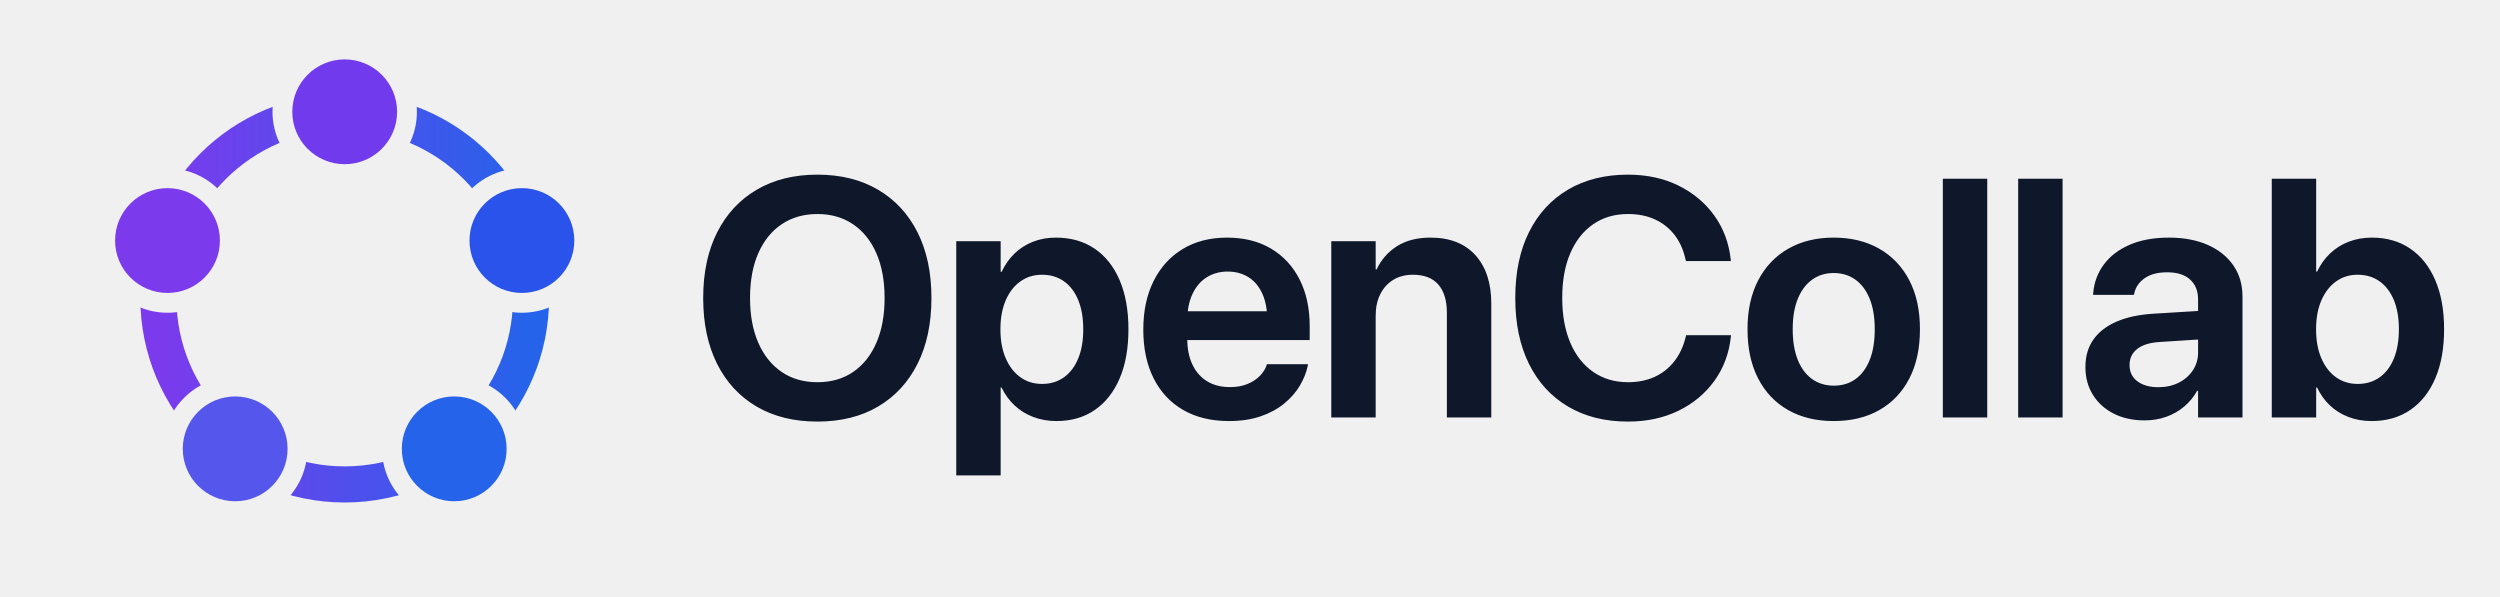
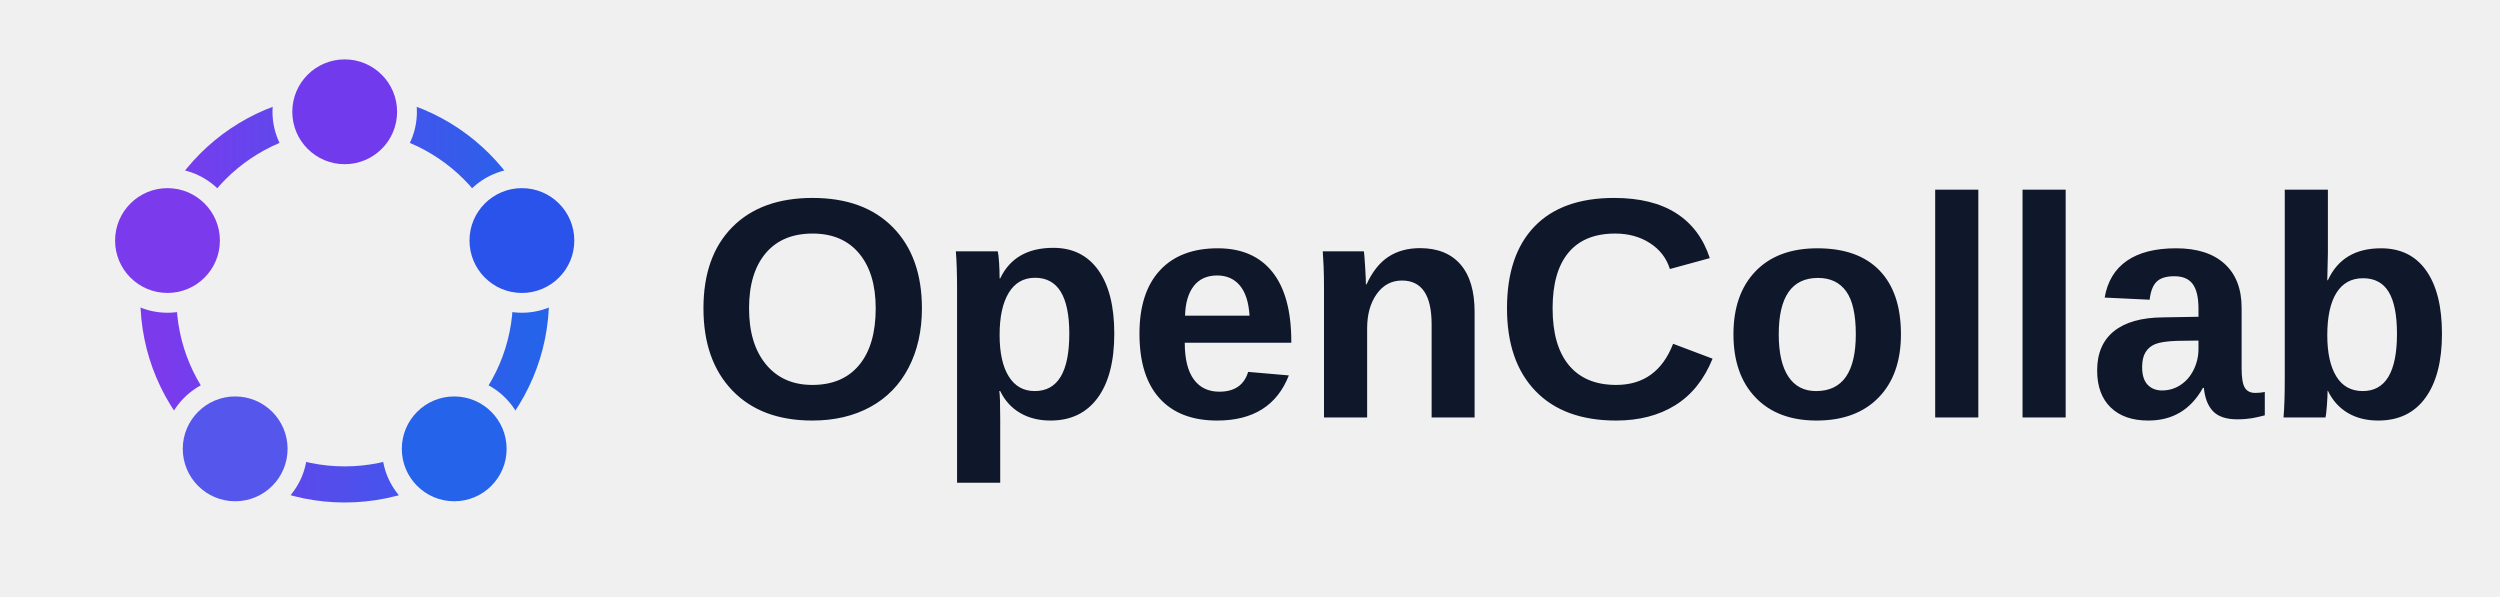
- <svg xmlns="http://www.w3.org/2000/svg" viewBox="0 0 2146.82 512">
+ <svg xmlns="http://www.w3.org/2000/svg" viewBox="0 0 2146.82 512" role="img" aria-labelledby="title desc">
  <defs>
    <linearGradient id="g" x1="0" y1="0" x2="1" y2="0">
      <stop offset="0" stop-color="#7C3AED" />
      <stop offset="1" stop-color="#2563EB" />
    </linearGradient>
    <mask id="cut" maskUnits="userSpaceOnUse" x="0" y="0" width="512" height="512">
      <rect x="0" y="0" width="512" height="512" fill="#fff" />
      <circle cx="256" cy="96" r="62" fill="#000" />
      <circle cx="408.17" cy="206.56" r="62" fill="#000" />
      <circle cx="350.05" cy="385.44" r="62" fill="#000" />
      <circle cx="161.95" cy="385.44" r="62" fill="#000" />
      <circle cx="103.83" cy="206.56" r="62" fill="#000" />
    </mask>
  </defs>
-   <g transform="translate(40 0) scale(1)">
+   <g transform="translate(40 0)">
    <circle cx="256" cy="256" r="160" fill="none" stroke="url(#g)" stroke-width="31" mask="url(#cut)" />
    <circle cx="256" cy="96" r="45" fill="#713AED" />
    <circle cx="408.17" cy="206.56" r="45" fill="#2A53EB" />
    <circle cx="350.05" cy="385.44" r="45" fill="#2563EB" />
    <circle cx="161.95" cy="385.44" r="45" fill="#5556EC" />
    <circle cx="103.83" cy="206.56" r="45" fill="#7C3AED" />
  </g>
-   <path transform="translate(593 358.5)" d="M108.879 3.523Q78.733 3.523 56.727 -9.376Q34.721 -22.276 22.787 -46.058Q10.854 -69.839 10.854 -102.429V-102.713Q10.854 -135.303 22.858 -159.014Q34.863 -182.724 56.869 -195.624Q78.875 -208.523 108.879 -208.523Q138.997 -208.523 160.988 -195.595Q182.98 -182.667 194.914 -158.985Q206.847 -135.303 206.847 -102.713V-102.429Q206.847 -69.839 194.914 -46.086Q182.98 -22.333 161.06 -9.405Q139.139 3.523 108.879 3.523ZM108.879 -30.289Q126.807 -30.289 139.721 -39.168Q152.634 -48.047 159.624 -64.242Q166.614 -80.437 166.614 -102.429V-102.713Q166.614 -124.847 159.553 -141.014Q152.492 -157.18 139.508 -165.946Q126.523 -174.711 108.879 -174.711Q91.348 -174.711 78.321 -165.974Q65.294 -157.237 58.191 -141.113Q51.087 -124.989 51.087 -102.713V-102.429Q51.087 -80.295 58.191 -64.1Q65.294 -47.905 78.25 -39.097Q91.206 -30.289 108.879 -30.289Z M228.16 49.723V-151.385H266.291V-125.074H267.143Q271.434 -134.252 278.21 -140.801Q284.987 -147.35 293.994 -150.902Q303.001 -154.453 313.741 -154.453Q332.976 -154.453 346.941 -145.006Q360.906 -135.559 368.464 -117.9Q376.022 -100.241 376.022 -75.749V-75.607Q376.022 -51.172 368.478 -33.556Q360.935 -15.94 347.112 -6.436Q333.289 3.069 314.281 3.069Q303.512 3.069 294.335 -0.412Q285.157 -3.893 278.267 -10.328Q271.377 -16.764 267.087 -25.685H266.291V49.723ZM301.807 -28.811Q312.717 -28.811 320.673 -34.522Q328.628 -40.233 332.919 -50.732Q337.209 -61.23 337.209 -75.607V-75.749Q337.209 -90.353 332.89 -100.852Q328.572 -111.35 320.616 -116.962Q312.66 -122.573 301.807 -122.573Q291.294 -122.573 283.225 -116.834Q275.156 -111.095 270.624 -100.596Q266.092 -90.098 266.092 -75.692V-75.55Q266.092 -61.287 270.667 -50.789Q275.241 -40.29 283.239 -34.551Q291.237 -28.811 301.807 -28.811Z M462.344 3.069Q439.471 3.069 422.977 -6.478Q406.484 -16.025 397.633 -33.655Q388.782 -51.286 388.782 -75.351V-75.494Q388.782 -99.446 397.647 -117.19Q406.512 -134.934 422.651 -144.694Q438.789 -154.453 460.668 -154.453Q482.546 -154.453 498.471 -145.006Q514.397 -135.559 523.034 -118.454Q531.672 -101.349 531.672 -78.505V-66.458H407.564V-91.235H513.544L495.303 -68.106V-82.796Q495.303 -96.917 490.97 -106.378Q486.637 -115.84 478.965 -120.571Q471.294 -125.301 461.207 -125.301Q451.121 -125.301 443.279 -120.4Q435.437 -115.499 430.976 -105.995Q426.516 -96.491 426.516 -82.796V-67.992Q426.516 -54.809 430.962 -45.433Q435.409 -36.056 443.62 -31.07Q451.831 -26.084 463.139 -26.084Q471.834 -26.084 478.312 -28.783Q484.79 -31.482 488.938 -35.772Q493.087 -40.063 494.649 -44.808L494.962 -45.745H530.28L529.939 -44.154Q528.149 -35.63 523.162 -27.248Q518.176 -18.866 509.794 -11.976Q501.412 -5.086 489.592 -1.009Q477.772 3.069 462.344 3.069Z M550.2 0.0V-151.385H588.331V-127.12H589.127Q595.037 -139.707 606.629 -147.08Q618.222 -154.453 635.383 -154.453Q660.301 -154.453 673.954 -139.38Q687.606 -124.307 687.606 -97.826V0.0H649.475V-90.069Q649.475 -105.611 642.187 -114.092Q634.899 -122.573 620.295 -122.573Q610.578 -122.573 603.39 -118.155Q596.201 -113.737 592.266 -105.838Q588.331 -97.94 588.331 -87.399V0.0Z M805.012 3.523Q775.405 3.523 753.627 -9.319Q731.848 -22.162 720.028 -45.93Q708.208 -69.697 708.208 -102.571V-102.713Q708.208 -135.587 720.057 -159.283Q731.905 -182.98 753.641 -195.752Q775.377 -208.523 805.012 -208.523Q829.22 -208.523 848.257 -199.175Q867.293 -189.827 879.099 -173.433Q890.905 -157.038 893.206 -135.7L893.376 -134.336H854.791L854.137 -136.893Q851.41 -148.486 844.832 -156.939Q838.255 -165.392 828.225 -170.051Q818.195 -174.711 805.012 -174.711Q787.794 -174.711 775.107 -165.946Q762.421 -157.18 755.474 -141.085Q748.527 -124.989 748.527 -102.77V-102.628Q748.527 -80.437 755.474 -64.171Q762.421 -47.905 775.178 -39.097Q787.936 -30.289 805.069 -30.289Q817.826 -30.289 827.841 -34.863Q837.857 -39.438 844.704 -48.146Q851.552 -56.855 854.592 -69.271L854.904 -70.664H893.49L893.32 -69.186Q891.018 -47.82 879.17 -31.411Q867.322 -15.002 848.257 -5.74Q829.191 3.523 805.012 3.523Z M981.687 3.069Q959.127 3.069 942.491 -6.393Q925.856 -15.854 916.749 -33.513Q907.643 -51.172 907.643 -75.636V-75.92Q907.643 -100.298 916.863 -117.9Q926.083 -135.502 942.719 -144.978Q959.355 -154.453 981.602 -154.453Q1003.992 -154.453 1020.628 -145.006Q1037.264 -135.559 1046.484 -117.985Q1055.704 -100.412 1055.704 -75.92V-75.636Q1055.704 -51.03 1046.569 -33.414Q1037.434 -15.798 1020.841 -6.365Q1004.248 3.069 981.687 3.069ZM981.83 -27.334Q992.57 -27.334 1000.426 -33.002Q1008.282 -38.671 1012.586 -49.482Q1016.891 -60.293 1016.891 -75.636V-75.92Q1016.891 -91.206 1012.529 -101.974Q1008.168 -112.743 1000.227 -118.397Q992.285 -124.051 981.602 -124.051Q971.09 -124.051 963.148 -118.354Q955.207 -112.657 950.831 -101.932Q946.456 -91.206 946.456 -75.92V-75.636Q946.456 -60.293 950.803 -49.482Q955.15 -38.671 963.091 -33.002Q971.033 -27.334 981.83 -27.334Z M1075.368 0.0V-205.0H1113.499V0.0Z M1140.068 0.0V-205.0H1178.199V0.0Z M1248.609 2.5Q1233.522 2.5 1222.072 -3.324Q1210.621 -9.149 1204.214 -19.491Q1197.807 -29.834 1197.807 -43.245V-43.472Q1197.807 -57.139 1204.64 -66.884Q1211.474 -76.63 1224.473 -82.284Q1237.472 -87.939 1255.969 -89.104L1314.414 -92.684V-68.22L1261.538 -64.81Q1248.979 -64.071 1242.345 -58.9Q1235.711 -53.729 1235.711 -45.177V-44.95Q1235.711 -36.113 1242.459 -31.056Q1249.207 -25.998 1260.458 -25.998Q1270.232 -25.998 1277.918 -29.877Q1285.603 -33.755 1290.078 -40.517Q1294.553 -47.279 1294.553 -55.718V-101.378Q1294.553 -112.203 1287.72 -118.44Q1280.887 -124.676 1268.016 -124.676Q1255.912 -124.676 1248.681 -119.604Q1241.45 -114.533 1239.774 -106.634L1239.489 -105.299H1204.37L1204.512 -106.975Q1205.706 -120.727 1213.676 -131.439Q1221.645 -142.151 1235.795 -148.302Q1249.945 -154.453 1269.493 -154.453Q1288.729 -154.453 1302.893 -148.174Q1317.057 -141.895 1324.871 -130.544Q1332.684 -119.193 1332.684 -103.963V0.0H1294.553V-22.929H1293.758Q1289.439 -15.116 1282.648 -9.39Q1275.857 -3.665 1267.234 -0.582Q1258.611 2.5 1248.609 2.5Z M1443.641 3.069Q1432.787 3.069 1423.695 -0.426Q1414.602 -3.921 1407.797 -10.328Q1400.993 -16.735 1396.759 -25.742H1395.963V0.0H1357.832V-205.0H1395.963V-125.245H1396.759Q1401.049 -134.337 1407.94 -140.886Q1414.83 -147.435 1423.95 -150.944Q1433.071 -154.453 1443.783 -154.453Q1462.848 -154.453 1476.728 -145.006Q1490.607 -135.559 1498.208 -117.943Q1505.808 -100.327 1505.808 -75.834V-75.692Q1505.808 -51.257 1498.25 -33.598Q1490.692 -15.94 1476.728 -6.436Q1462.763 3.069 1443.641 3.069ZM1431.593 -28.811Q1442.503 -28.811 1450.459 -34.48Q1458.415 -40.148 1462.705 -50.689Q1466.995 -61.23 1466.995 -75.692V-75.834Q1466.995 -90.353 1462.676 -100.809Q1458.358 -111.265 1450.402 -116.919Q1442.447 -122.573 1431.593 -122.573Q1421.08 -122.573 1413.054 -116.834Q1405.027 -111.095 1400.453 -100.596Q1395.878 -90.098 1395.878 -75.778V-75.636Q1395.878 -61.372 1400.41 -50.831Q1404.942 -40.29 1412.983 -34.551Q1421.023 -28.811 1431.593 -28.811Z" fill="#0F172A" />
+   <path d="M1507 711Q1507 491 1420.0 324.0Q1333 157 1171.0 68.5Q1009 -20 793 -20Q461 -20 272.5 175.5Q84 371 84 711Q84 1050 272.0 1240.0Q460 1430 795 1430Q1130 1430 1318.5 1238.0Q1507 1046 1507 711ZM1206 711Q1206 939 1098.0 1068.5Q990 1198 795 1198Q597 1198 489.0 1069.5Q381 941 381 711Q381 479 491.5 345.5Q602 212 793 212Q991 212 1098.5 342.0Q1206 472 1206 711ZM2760.0 546Q2760.0 275 2651.5 127.5Q2543.0 -20 2345.0 -20Q2231.0 -20 2146.5 29.5Q2062.0 79 2017.0 172H2011.0Q2017.0 142 2017.0 -10V-425H1736.0V833Q1736.0 986 1728.0 1082H2001.0Q2006.0 1064 2009.5 1011.0Q2013.0 958 2013.0 906H2017.0Q2112.0 1105 2363.0 1105Q2552.0 1105 2656.0 959.5Q2760.0 814 2760.0 546ZM2467.0 546Q2467.0 910 2244.0 910Q2132.0 910 2072.5 812.0Q2013.0 714 2013.0 538Q2013.0 363 2072.5 267.5Q2132.0 172 2242.0 172Q2467.0 172 2467.0 546ZM3430.0 -20Q3186.0 -20 3055.0 124.5Q2924.0 269 2924.0 546Q2924.0 814 3057.0 958.0Q3190.0 1102 3434.0 1102Q3667.0 1102 3790.0 947.5Q3913.0 793 3913.0 495V487H3219.0Q3219.0 329 3277.5 248.5Q3336.0 168 3444.0 168Q3593.0 168 3632.0 297L3897.0 274Q3782.0 -20 3430.0 -20ZM3430.0 925Q3331.0 925 3277.5 856.0Q3224.0 787 3221.0 663H3641.0Q3633.0 794 3578.0 859.5Q3523.0 925 3430.0 925ZM4827.0 0V607Q4827.0 892 4634.0 892Q4532.0 892 4469.5 804.5Q4407.0 717 4407.0 580V0H4126.0V840Q4126.0 927 4123.5 982.5Q4121.0 1038 4118.0 1082H4386.0Q4389.0 1063 4394.0 980.5Q4399.0 898 4399.0 867H4403.0Q4460.0 991 4546.0 1047.0Q4632.0 1103 4751.0 1103Q4923.0 1103 5015.0 997.0Q5107.0 891 5107.0 687V0ZM6029.0 212Q6296.0 212 6400.0 480L6657.0 383Q6574.0 179 6413.5 79.5Q6253.0 -20 6029.0 -20Q5689.0 -20 5503.5 172.5Q5318.0 365 5318.0 711Q5318.0 1058 5497.0 1244.0Q5676.0 1430 6016.0 1430Q6264.0 1430 6420.0 1330.5Q6576.0 1231 6639.0 1038L6379.0 967Q6346.0 1073 6249.5 1135.5Q6153.0 1198 6022.0 1198Q5822.0 1198 5718.5 1074.0Q5615.0 950 5615.0 711Q5615.0 468 5721.5 340.0Q5828.0 212 6029.0 212ZM7884.0 542Q7884.0 279 7738.0 129.5Q7592.0 -20 7334.0 -20Q7081.0 -20 6937.0 130.0Q6793.0 280 6793.0 542Q6793.0 803 6937.0 952.5Q7081.0 1102 7340.0 1102Q7605.0 1102 7744.5 957.5Q7884.0 813 7884.0 542ZM7590.0 542Q7590.0 735 7527.0 822.0Q7464.0 909 7344.0 909Q7088.0 909 7088.0 542Q7088.0 361 7150.5 266.5Q7213.0 172 7331.0 172Q7590.0 172 7590.0 542ZM8107.0 0V1484H8388.0V0ZM8676.0 0V1484H8957.0V0ZM9495.0 -20Q9338.0 -20 9250.0 65.5Q9162.0 151 9162.0 306Q9162.0 474 9271.5 562.0Q9381.0 650 9589.0 652L9822.0 656V711Q9822.0 817 9785.0 868.5Q9748.0 920 9664.0 920Q9586.0 920 9549.5 884.5Q9513.0 849 9504.0 767L9211.0 781Q9238.0 939 9355.5 1020.5Q9473.0 1102 9676.0 1102Q9881.0 1102 9992.0 1001.0Q10103.0 900 10103.0 714V320Q10103.0 229 10123.5 194.5Q10144.0 160 10192.0 160Q10224.0 160 10254.0 166V14Q10229.0 8 10209.0 3.0Q10189.0 -2 10169.0 -5.0Q10149.0 -8 10126.5 -10.0Q10104.0 -12 10074.0 -12Q9968.0 -12 9917.5 40.0Q9867.0 92 9857.0 193H9851.0Q9733.0 -20 9495.0 -20ZM9822.0 501 9678.0 499Q9580.0 495 9539.0 477.5Q9498.0 460 9476.5 424.0Q9455.0 388 9455.0 328Q9455.0 251 9490.5 213.5Q9526.0 176 9585.0 176Q9651.0 176 9705.5 212.0Q9760.0 248 9791.0 311.5Q9822.0 375 9822.0 446ZM11408.0 545Q11408.0 277 11300.5 128.5Q11193.0 -20 10993.0 -20Q10878.0 -20 10794.0 30.0Q10710.0 80 10665.0 174H10663.0Q10663.0 139 10658.5 78.0Q10654.0 17 10649.0 0H10376.0Q10384.0 93 10384.0 247V1484H10665.0V1070L10661.0 894H10665.0Q10760.0 1102 11011.0 1102Q11203.0 1102 11305.5 956.5Q11408.0 811 11408.0 545ZM11115.0 545Q11115.0 729 11061.0 818.0Q11007.0 907 10894.0 907Q10780.0 907 10720.5 811.5Q10661.0 716 10661.0 536Q10661.0 364 10719.5 268.0Q10778.0 172 10892.0 172Q11115.0 172 11115.0 545Z" transform="translate(593 358.5) scale(0.1318359 -0.1318359)" fill="#0F172A" />
</svg>
